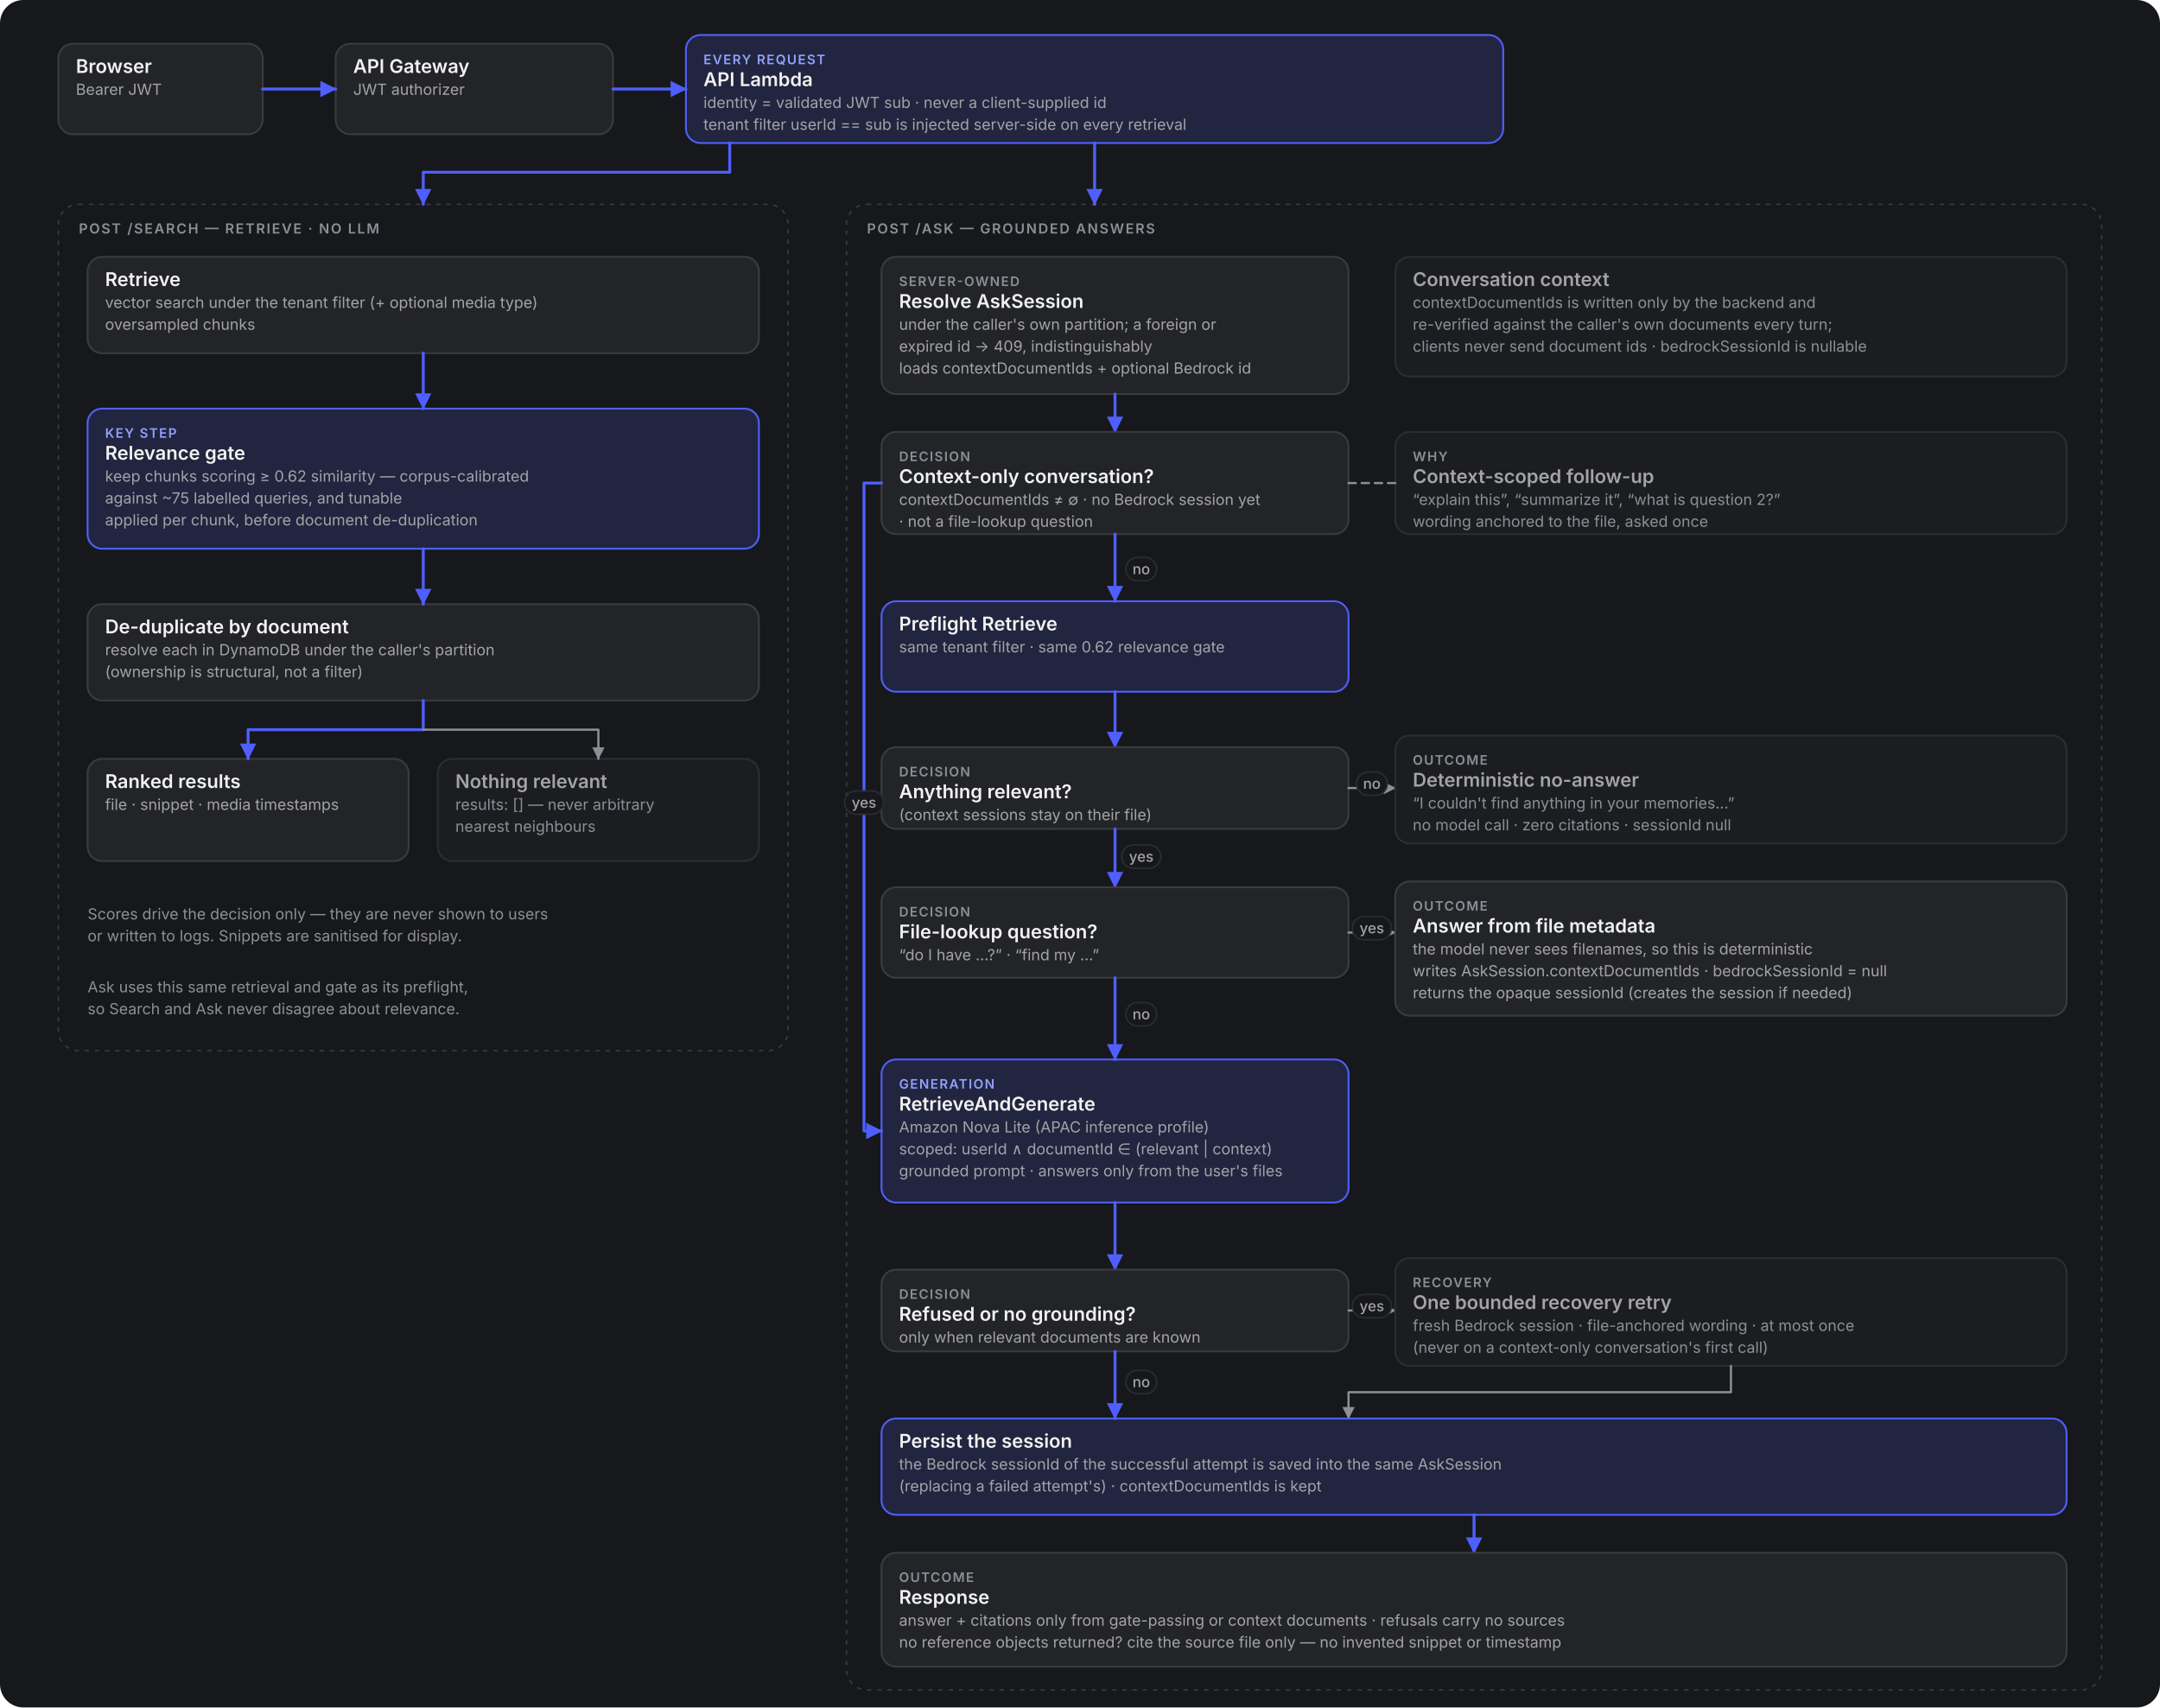
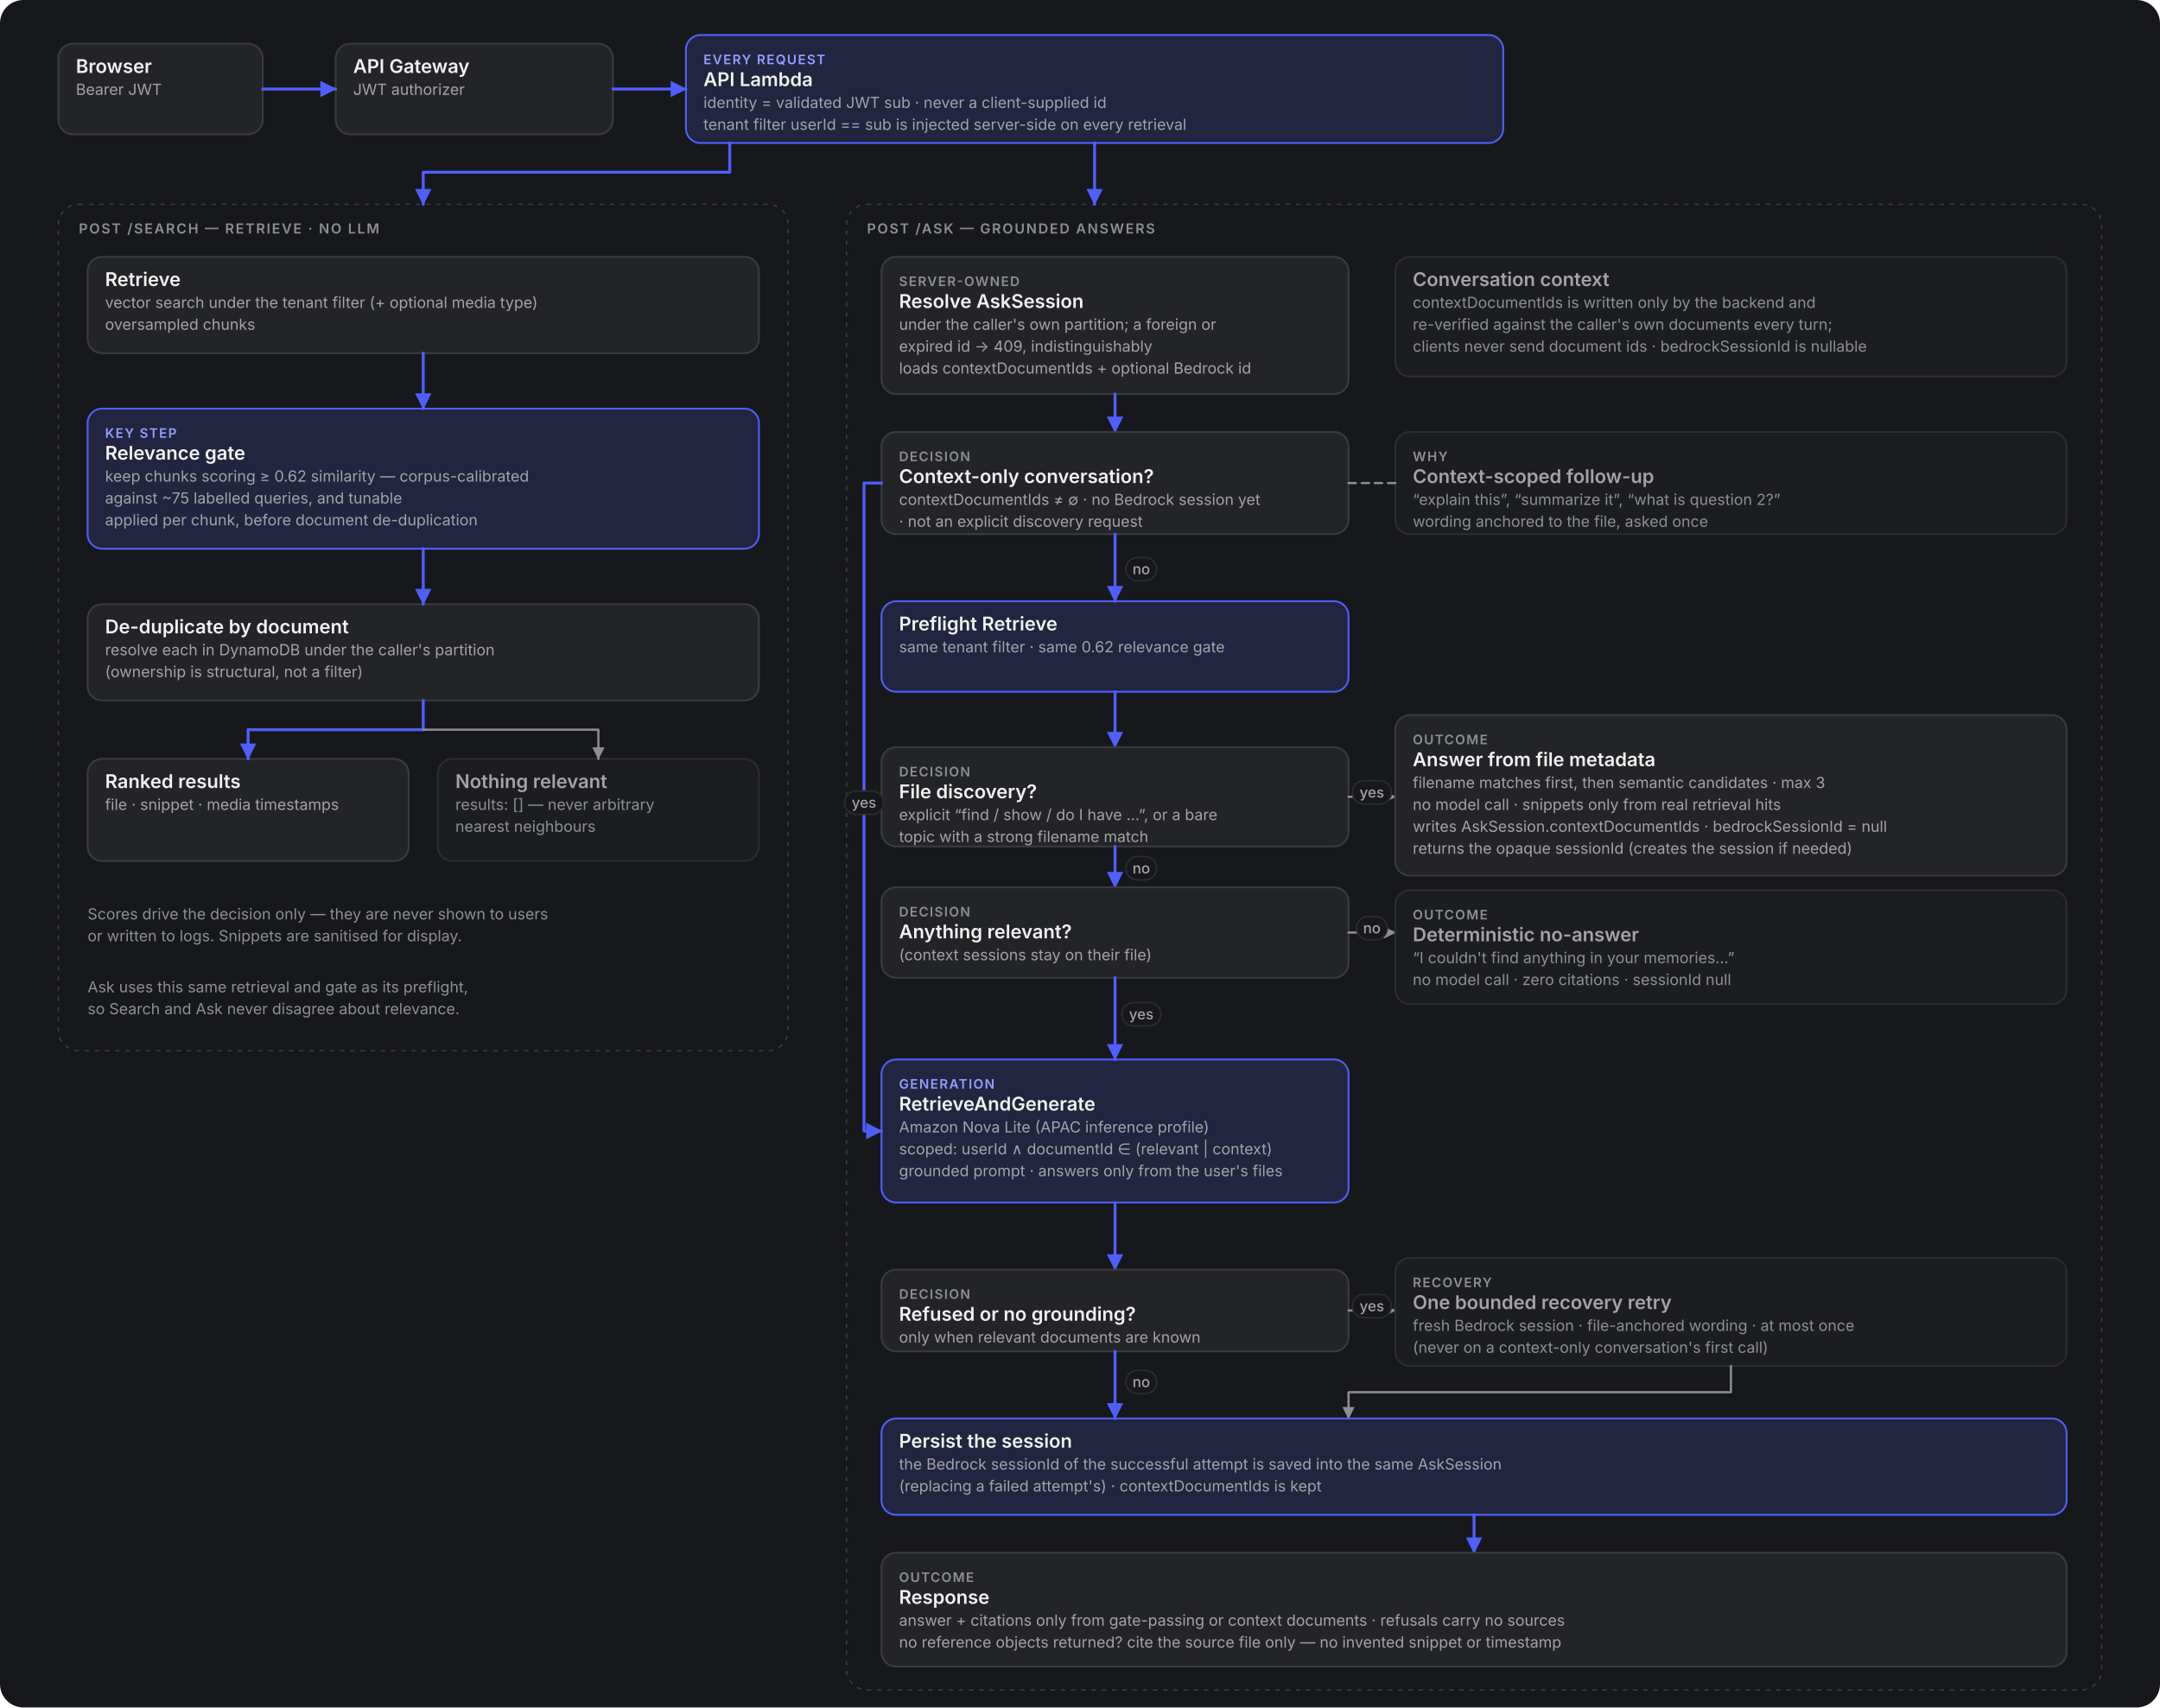
<svg xmlns="http://www.w3.org/2000/svg" viewBox="0 0 1480 1170" width="1480" height="1170" role="img" aria-labelledby="sra-title sra-desc" font-family="Inter, system-ui, -apple-system, 'Segoe UI', sans-serif">
  <defs>
    <marker id="sra-arrow-primary" viewBox="0 0 10 10" refX="8.5" refY="5" markerWidth="7" markerHeight="7" orient="auto-start-reverse">
      <path d="M1,1 L9,5 L1,9 z" style="fill:var(--accent,#4f5fff)" />
    </marker>
    <marker id="sra-arrow-secondary" viewBox="0 0 10 10" refX="8.5" refY="5" markerWidth="7" markerHeight="7" orient="auto-start-reverse">
      <path d="M1,1 L9,5 L1,9 z" style="fill:var(--text-muted,#8e8f96)" />
    </marker>
    <marker id="sra-arrow-dashed" viewBox="0 0 10 10" refX="8.5" refY="5" markerWidth="7" markerHeight="7" orient="auto-start-reverse">
      <path d="M1,1 L9,5 L1,9 z" style="fill:var(--text-muted,#8e8f96)" />
    </marker>
    <marker id="sra-arrow-fail" viewBox="0 0 10 10" refX="8.5" refY="5" markerWidth="7" markerHeight="7" orient="auto-start-reverse">
      <path d="M1,1 L9,5 L1,9 z" style="fill:var(--error,#f87171)" />
    </marker>
  </defs>
  <rect width="1480" height="1170" rx="16" style="fill:var(--background,#17181b)" />
  <rect x="40" y="30" width="140" height="62" rx="10" style="fill:var(--surface-raised,#232428);stroke:var(--border-strong,#3a3b42);stroke-width:1.25" />
  <text x="52" y="50" text-anchor="start" font-size="13" font-weight="600" style="fill:var(--text-primary,#f2f2f0)">Browser</text>
  <text x="52" y="65" text-anchor="start" font-size="10.5" font-weight="400" style="fill:var(--text-secondary,#a3a3a8)">Bearer JWT</text>
  <rect x="230" y="30" width="190" height="62" rx="10" style="fill:var(--surface-raised,#232428);stroke:var(--border-strong,#3a3b42);stroke-width:1.25" />
  <text x="242" y="50" text-anchor="start" font-size="13" font-weight="600" style="fill:var(--text-primary,#f2f2f0)">API Gateway</text>
  <text x="242" y="65" text-anchor="start" font-size="10.5" font-weight="400" style="fill:var(--text-secondary,#a3a3a8)">JWT authorizer</text>
  <rect x="470" y="24" width="560" height="74" rx="10" style="fill:var(--accent-subtle,rgba(91,108,255,.16));stroke:var(--accent,#4f5fff);stroke-width:1.25" />
  <text x="482" y="44" text-anchor="start" font-size="9" font-weight="600" letter-spacing="0.8" style="fill:var(--accent-text,#93a0ff)">EVERY REQUEST</text>
  <text x="482" y="59" text-anchor="start" font-size="13" font-weight="600" style="fill:var(--text-primary,#f2f2f0)">API Lambda</text>
  <text x="482" y="74" text-anchor="start" font-size="10.5" font-weight="400" style="fill:var(--text-secondary,#a3a3a8)">identity = validated JWT sub · never a client-supplied id</text>
  <text x="482" y="89" text-anchor="start" font-size="10.5" font-weight="400" style="fill:var(--text-secondary,#a3a3a8)">tenant filter userId == sub is injected server-side on every retrieval</text>
  <path d="M180,61 L230,61" fill="none" style="stroke:var(--accent,#4f5fff);stroke-width:2.0;stroke-linejoin:round;stroke-linecap:round" marker-end="url(#sra-arrow-primary)" />
  <path d="M420,61 L470,61" fill="none" style="stroke:var(--accent,#4f5fff);stroke-width:2.0;stroke-linejoin:round;stroke-linecap:round" marker-end="url(#sra-arrow-primary)" />
  <rect x="40" y="140" width="500" height="580" rx="14" style="fill:none;stroke:var(--border-strong,#3a3b42);stroke-width:1;stroke-dasharray:3 4" />
  <text x="54" y="160" text-anchor="start" font-size="9.5" font-weight="600" letter-spacing="1" style="fill:var(--text-muted,#8e8f96)">POST /SEARCH — RETRIEVE · NO LLM</text>
  <path d="M500,98 L500,118 L290,118 L290,140" fill="none" style="stroke:var(--accent,#4f5fff);stroke-width:2.0;stroke-linejoin:round;stroke-linecap:round" marker-end="url(#sra-arrow-primary)" />
  <rect x="60" y="176" width="460" height="66" rx="10" style="fill:var(--surface-raised,#232428);stroke:var(--border-strong,#3a3b42);stroke-width:1.25" />
  <text x="72" y="196" text-anchor="start" font-size="13" font-weight="600" style="fill:var(--text-primary,#f2f2f0)">Retrieve</text>
  <text x="72" y="211" text-anchor="start" font-size="10.5" font-weight="400" style="fill:var(--text-secondary,#a3a3a8)">vector search under the tenant filter (+ optional media type)</text>
  <text x="72" y="226" text-anchor="start" font-size="10.5" font-weight="400" style="fill:var(--text-secondary,#a3a3a8)">oversampled chunks</text>
  <rect x="60" y="280" width="460" height="96" rx="10" style="fill:var(--accent-subtle,rgba(91,108,255,.16));stroke:var(--accent,#4f5fff);stroke-width:1.25" />
  <text x="72" y="300" text-anchor="start" font-size="9" font-weight="600" letter-spacing="0.8" style="fill:var(--accent-text,#93a0ff)">KEY STEP</text>
  <text x="72" y="315" text-anchor="start" font-size="13" font-weight="600" style="fill:var(--text-primary,#f2f2f0)">Relevance gate</text>
  <text x="72" y="330" text-anchor="start" font-size="10.5" font-weight="400" style="fill:var(--text-secondary,#a3a3a8)">keep chunks scoring ≥ 0.62 similarity — corpus-calibrated</text>
  <text x="72" y="345" text-anchor="start" font-size="10.5" font-weight="400" style="fill:var(--text-secondary,#a3a3a8)">against ~75 labelled queries, and tunable</text>
  <text x="72" y="360" text-anchor="start" font-size="10.5" font-weight="400" style="fill:var(--text-secondary,#a3a3a8)">applied per chunk, before document de-duplication</text>
  <rect x="60" y="414" width="460" height="66" rx="10" style="fill:var(--surface-raised,#232428);stroke:var(--border-strong,#3a3b42);stroke-width:1.25" />
  <text x="72" y="434" text-anchor="start" font-size="13" font-weight="600" style="fill:var(--text-primary,#f2f2f0)">De-duplicate by document</text>
  <text x="72" y="449" text-anchor="start" font-size="10.5" font-weight="400" style="fill:var(--text-secondary,#a3a3a8)">resolve each in DynamoDB under the caller's partition</text>
  <text x="72" y="464" text-anchor="start" font-size="10.5" font-weight="400" style="fill:var(--text-secondary,#a3a3a8)">(ownership is structural, not a filter)</text>
  <rect x="60" y="520" width="220" height="70" rx="10" style="fill:var(--surface-raised,#232428);stroke:var(--border-strong,#3a3b42);stroke-width:1.25" />
  <text x="72" y="540" text-anchor="start" font-size="13" font-weight="600" style="fill:var(--text-primary,#f2f2f0)">Ranked results</text>
  <text x="72" y="555" text-anchor="start" font-size="10.5" font-weight="400" style="fill:var(--text-secondary,#a3a3a8)">file · snippet · media timestamps</text>
  <rect x="300" y="520" width="220" height="70" rx="10" style="fill:var(--surface,#1c1d21);stroke:var(--border,#2c2d33);stroke-width:1.25" />
  <text x="312" y="540" text-anchor="start" font-size="13" font-weight="600" style="fill:var(--text-secondary,#a3a3a8)">Nothing relevant</text>
  <text x="312" y="555" text-anchor="start" font-size="10.5" font-weight="400" style="fill:var(--text-muted,#8e8f96)">results: [] — never arbitrary</text>
  <text x="312" y="570" text-anchor="start" font-size="10.5" font-weight="400" style="fill:var(--text-muted,#8e8f96)">nearest neighbours</text>
  <path d="M290,242 L290,280" fill="none" style="stroke:var(--accent,#4f5fff);stroke-width:2.0;stroke-linejoin:round;stroke-linecap:round" marker-end="url(#sra-arrow-primary)" />
  <path d="M290,376 L290,414" fill="none" style="stroke:var(--accent,#4f5fff);stroke-width:2.0;stroke-linejoin:round;stroke-linecap:round" marker-end="url(#sra-arrow-primary)" />
  <path d="M290,480 L290,500 L170,500 L170,520" fill="none" style="stroke:var(--accent,#4f5fff);stroke-width:2.0;stroke-linejoin:round;stroke-linecap:round" marker-end="url(#sra-arrow-primary)" />
  <path d="M290,500 L410,500 L410,520" fill="none" style="stroke:var(--text-muted,#8e8f96);stroke-width:1.5;stroke-linejoin:round;stroke-linecap:round" marker-end="url(#sra-arrow-secondary)" />
  <text x="60" y="630" text-anchor="start" font-size="10.5" font-weight="400" style="fill:var(--text-muted,#8e8f96)">Scores drive the decision only — they are never shown to users</text>
  <text x="60" y="645" text-anchor="start" font-size="10.5" font-weight="400" style="fill:var(--text-muted,#8e8f96)">or written to logs. Snippets are sanitised for display.</text>
  <text x="60" y="680" text-anchor="start" font-size="10.5" font-weight="400" style="fill:var(--text-muted,#8e8f96)">Ask uses this same retrieval and gate as its preflight,</text>
  <text x="60" y="695" text-anchor="start" font-size="10.5" font-weight="400" style="fill:var(--text-muted,#8e8f96)">so Search and Ask never disagree about relevance.</text>
  <rect x="580" y="140" width="860" height="1018" rx="14" style="fill:none;stroke:var(--border-strong,#3a3b42);stroke-width:1;stroke-dasharray:3 4" />
  <text x="594" y="160" text-anchor="start" font-size="9.5" font-weight="600" letter-spacing="1" style="fill:var(--text-muted,#8e8f96)">POST /ASK — GROUNDED ANSWERS</text>
  <path d="M750,98 L750,140" fill="none" style="stroke:var(--accent,#4f5fff);stroke-width:2.0;stroke-linejoin:round;stroke-linecap:round" marker-end="url(#sra-arrow-primary)" />
  <rect x="604" y="176" width="320" height="94" rx="10" style="fill:var(--surface-raised,#232428);stroke:var(--border-strong,#3a3b42);stroke-width:1.25" />
  <text x="616" y="196" text-anchor="start" font-size="9" font-weight="600" letter-spacing="0.8" style="fill:var(--text-muted,#8e8f96)">SERVER-OWNED</text>
  <text x="616" y="211" text-anchor="start" font-size="13" font-weight="600" style="fill:var(--text-primary,#f2f2f0)">Resolve AskSession</text>
  <text x="616" y="226" text-anchor="start" font-size="10.5" font-weight="400" style="fill:var(--text-secondary,#a3a3a8)">under the caller's own partition; a foreign or</text>
  <text x="616" y="241" text-anchor="start" font-size="10.5" font-weight="400" style="fill:var(--text-secondary,#a3a3a8)">expired id → 409, indistinguishably</text>
  <text x="616" y="256" text-anchor="start" font-size="10.5" font-weight="400" style="fill:var(--text-secondary,#a3a3a8)">loads contextDocumentIds + optional Bedrock id</text>
  <rect x="956" y="176" width="460" height="82" rx="10" style="fill:var(--surface,#1c1d21);stroke:var(--border,#2c2d33);stroke-width:1.25" />
  <text x="968" y="196" text-anchor="start" font-size="13" font-weight="600" style="fill:var(--text-secondary,#a3a3a8)">Conversation context</text>
  <text x="968" y="211" text-anchor="start" font-size="10.5" font-weight="400" style="fill:var(--text-muted,#8e8f96)">contextDocumentIds is written only by the backend and</text>
  <text x="968" y="226" text-anchor="start" font-size="10.5" font-weight="400" style="fill:var(--text-muted,#8e8f96)">re-verified against the caller's own documents every turn;</text>
  <text x="968" y="241" text-anchor="start" font-size="10.5" font-weight="400" style="fill:var(--text-muted,#8e8f96)">clients never send document ids · bedrockSessionId is nullable</text>
  <path d="M764.0,270 L764.0,296" fill="none" style="stroke:var(--accent,#4f5fff);stroke-width:2.0;stroke-linejoin:round;stroke-linecap:round" marker-end="url(#sra-arrow-primary)" />
  <rect x="604" y="296" width="320" height="70" rx="10" style="fill:var(--surface-raised,#232428);stroke:var(--border-strong,#3a3b42);stroke-width:1.25" />
  <text x="616" y="316" text-anchor="start" font-size="9" font-weight="600" letter-spacing="0.8" style="fill:var(--text-muted,#8e8f96)">DECISION</text>
  <text x="616" y="331" text-anchor="start" font-size="13" font-weight="600" style="fill:var(--text-primary,#f2f2f0)">Context-only conversation?</text>
  <text x="616" y="346" text-anchor="start" font-size="10.5" font-weight="400" style="fill:var(--text-secondary,#a3a3a8)">contextDocumentIds ≠ ∅ · no Bedrock session yet</text>
-   <text x="616" y="361" text-anchor="start" font-size="10.5" font-weight="400" style="fill:var(--text-secondary,#a3a3a8)">· not a file-lookup question</text>
+   <text x="616" y="361" text-anchor="start" font-size="10.5" font-weight="400" style="fill:var(--text-secondary,#a3a3a8)">· not an explicit discovery request</text>
  <path d="M764.0,366 L764.0,412" fill="none" style="stroke:var(--accent,#4f5fff);stroke-width:2.0;stroke-linejoin:round;stroke-linecap:round" marker-end="url(#sra-arrow-primary)" />
  <rect x="771.4" y="382" width="21.2" height="16" rx="8" style="fill:var(--background,#17181b);stroke:var(--border,#2c2d33);stroke-width:1" />
  <text x="782.0" y="393.5" text-anchor="middle" font-size="10" font-weight="500" style="fill:var(--text-secondary,#a3a3a8)">no</text>
  <rect x="604" y="412" width="320" height="62" rx="10" style="fill:var(--accent-subtle,rgba(91,108,255,.16));stroke:var(--accent,#4f5fff);stroke-width:1.25" />
  <text x="616" y="432" text-anchor="start" font-size="13" font-weight="600" style="fill:var(--text-primary,#f2f2f0)">Preflight Retrieve</text>
  <text x="616" y="447" text-anchor="start" font-size="10.5" font-weight="400" style="fill:var(--text-secondary,#a3a3a8)">same tenant filter · same 0.62 relevance gate</text>
  <path d="M764.0,474 L764.0,512" fill="none" style="stroke:var(--accent,#4f5fff);stroke-width:2.0;stroke-linejoin:round;stroke-linecap:round" marker-end="url(#sra-arrow-primary)" />
-   <rect x="604" y="512" width="320" height="56" rx="10" style="fill:var(--surface-raised,#232428);stroke:var(--border-strong,#3a3b42);stroke-width:1.25" />
+   <rect x="604" y="512" width="320" height="68" rx="10" style="fill:var(--surface-raised,#232428);stroke:var(--border-strong,#3a3b42);stroke-width:1.25" />
  <text x="616" y="532" text-anchor="start" font-size="9" font-weight="600" letter-spacing="0.8" style="fill:var(--text-muted,#8e8f96)">DECISION</text>
-   <text x="616" y="547" text-anchor="start" font-size="13" font-weight="600" style="fill:var(--text-primary,#f2f2f0)">Anything relevant?</text>
-   <text x="616" y="562" text-anchor="start" font-size="10.5" font-weight="400" style="fill:var(--text-secondary,#a3a3a8)">(context sessions stay on their file)</text>
-   <path d="M924,540 L956,540" fill="none" style="stroke:var(--text-muted,#8e8f96);stroke-width:1.5;stroke-linejoin:round;stroke-linecap:round" marker-end="url(#sra-arrow-secondary)" />
-   <rect x="929.4" y="529" width="21.2" height="16" rx="8" style="fill:var(--background,#17181b);stroke:var(--border,#2c2d33);stroke-width:1" />
-   <text x="940.0" y="540.5" text-anchor="middle" font-size="10" font-weight="500" style="fill:var(--text-secondary,#a3a3a8)">no</text>
-   <rect x="956" y="504" width="460" height="74" rx="10" style="fill:var(--surface,#1c1d21);stroke:var(--border,#2c2d33);stroke-width:1.25" />
-   <text x="968" y="524" text-anchor="start" font-size="9" font-weight="600" letter-spacing="0.8" style="fill:var(--text-muted,#8e8f96)">OUTCOME</text>
-   <text x="968" y="539" text-anchor="start" font-size="13" font-weight="600" style="fill:var(--text-secondary,#a3a3a8)">Deterministic no-answer</text>
-   <text x="968" y="554" text-anchor="start" font-size="10.5" font-weight="400" style="fill:var(--text-muted,#8e8f96)">“I couldn't find anything in your memories…”</text>
-   <text x="968" y="569" text-anchor="start" font-size="10.5" font-weight="400" style="fill:var(--text-muted,#8e8f96)">no model call · zero citations · sessionId null</text>
-   <path d="M764.0,568 L764.0,608" fill="none" style="stroke:var(--accent,#4f5fff);stroke-width:2.0;stroke-linejoin:round;stroke-linecap:round" marker-end="url(#sra-arrow-primary)" />
-   <rect x="768.6" y="579" width="26.8" height="16" rx="8" style="fill:var(--background,#17181b);stroke:var(--border,#2c2d33);stroke-width:1" />
-   <text x="782.0" y="590.5" text-anchor="middle" font-size="10" font-weight="500" style="fill:var(--text-secondary,#a3a3a8)">yes</text>
+   <text x="616" y="547" text-anchor="start" font-size="13" font-weight="600" style="fill:var(--text-primary,#f2f2f0)">File discovery?</text>
+   <text x="616" y="562" text-anchor="start" font-size="10.5" font-weight="400" style="fill:var(--text-secondary,#a3a3a8)">explicit “find / show / do I have …”, or a bare</text>
+   <text x="616" y="577" text-anchor="start" font-size="10.5" font-weight="400" style="fill:var(--text-secondary,#a3a3a8)">topic with a strong filename match</text>
+   <path d="M924,546 L956,546" fill="none" style="stroke:var(--text-muted,#8e8f96);stroke-width:1.5;stroke-linejoin:round;stroke-linecap:round" marker-end="url(#sra-arrow-secondary)" />
+   <rect x="926.6" y="535" width="26.8" height="16" rx="8" style="fill:var(--background,#17181b);stroke:var(--border,#2c2d33);stroke-width:1" />
+   <text x="940.0" y="546.5" text-anchor="middle" font-size="10" font-weight="500" style="fill:var(--text-secondary,#a3a3a8)">yes</text>
+   <rect x="956" y="490" width="460" height="110" rx="10" style="fill:var(--surface-raised,#232428);stroke:var(--border-strong,#3a3b42);stroke-width:1.25" />
+   <text x="968" y="510" text-anchor="start" font-size="9" font-weight="600" letter-spacing="0.8" style="fill:var(--text-muted,#8e8f96)">OUTCOME</text>
+   <text x="968" y="525" text-anchor="start" font-size="13" font-weight="600" style="fill:var(--text-primary,#f2f2f0)">Answer from file metadata</text>
+   <text x="968" y="540" text-anchor="start" font-size="10.5" font-weight="400" style="fill:var(--text-secondary,#a3a3a8)">filename matches first, then semantic candidates · max 3</text>
+   <text x="968" y="555" text-anchor="start" font-size="10.5" font-weight="400" style="fill:var(--text-secondary,#a3a3a8)">no model call · snippets only from real retrieval hits</text>
+   <text x="968" y="570" text-anchor="start" font-size="10.5" font-weight="400" style="fill:var(--text-secondary,#a3a3a8)">writes AskSession.contextDocumentIds · bedrockSessionId = null</text>
+   <text x="968" y="585" text-anchor="start" font-size="10.5" font-weight="400" style="fill:var(--text-secondary,#a3a3a8)">returns the opaque sessionId (creates the session if needed)</text>
+   <path d="M764.0,580 L764.0,608" fill="none" style="stroke:var(--accent,#4f5fff);stroke-width:2.0;stroke-linejoin:round;stroke-linecap:round" marker-end="url(#sra-arrow-primary)" />
+   <rect x="771.4" y="587" width="21.2" height="16" rx="8" style="fill:var(--background,#17181b);stroke:var(--border,#2c2d33);stroke-width:1" />
+   <text x="782.0" y="598.5" text-anchor="middle" font-size="10" font-weight="500" style="fill:var(--text-secondary,#a3a3a8)">no</text>
  <rect x="604" y="608" width="320" height="62" rx="10" style="fill:var(--surface-raised,#232428);stroke:var(--border-strong,#3a3b42);stroke-width:1.25" />
  <text x="616" y="628" text-anchor="start" font-size="9" font-weight="600" letter-spacing="0.8" style="fill:var(--text-muted,#8e8f96)">DECISION</text>
-   <text x="616" y="643" text-anchor="start" font-size="13" font-weight="600" style="fill:var(--text-primary,#f2f2f0)">File-lookup question?</text>
-   <text x="616" y="658" text-anchor="start" font-size="10.5" font-weight="400" style="fill:var(--text-secondary,#a3a3a8)">“do I have …?” · “find my …”</text>
+   <text x="616" y="643" text-anchor="start" font-size="13" font-weight="600" style="fill:var(--text-primary,#f2f2f0)">Anything relevant?</text>
+   <text x="616" y="658" text-anchor="start" font-size="10.5" font-weight="400" style="fill:var(--text-secondary,#a3a3a8)">(context sessions stay on their file)</text>
  <path d="M924,639 L956,639" fill="none" style="stroke:var(--text-muted,#8e8f96);stroke-width:1.5;stroke-linejoin:round;stroke-linecap:round" marker-end="url(#sra-arrow-secondary)" />
-   <rect x="926.6" y="628" width="26.8" height="16" rx="8" style="fill:var(--background,#17181b);stroke:var(--border,#2c2d33);stroke-width:1" />
-   <text x="940.0" y="639.5" text-anchor="middle" font-size="10" font-weight="500" style="fill:var(--text-secondary,#a3a3a8)">yes</text>
-   <rect x="956" y="604" width="460" height="92" rx="10" style="fill:var(--surface-raised,#232428);stroke:var(--border-strong,#3a3b42);stroke-width:1.25" />
-   <text x="968" y="624" text-anchor="start" font-size="9" font-weight="600" letter-spacing="0.8" style="fill:var(--text-muted,#8e8f96)">OUTCOME</text>
-   <text x="968" y="639" text-anchor="start" font-size="13" font-weight="600" style="fill:var(--text-primary,#f2f2f0)">Answer from file metadata</text>
-   <text x="968" y="654" text-anchor="start" font-size="10.5" font-weight="400" style="fill:var(--text-secondary,#a3a3a8)">the model never sees filenames, so this is deterministic</text>
-   <text x="968" y="669" text-anchor="start" font-size="10.5" font-weight="400" style="fill:var(--text-secondary,#a3a3a8)">writes AskSession.contextDocumentIds · bedrockSessionId = null</text>
-   <text x="968" y="684" text-anchor="start" font-size="10.5" font-weight="400" style="fill:var(--text-secondary,#a3a3a8)">returns the opaque sessionId (creates the session if needed)</text>
+   <rect x="929.4" y="628" width="21.2" height="16" rx="8" style="fill:var(--background,#17181b);stroke:var(--border,#2c2d33);stroke-width:1" />
+   <text x="940.0" y="639.5" text-anchor="middle" font-size="10" font-weight="500" style="fill:var(--text-secondary,#a3a3a8)">no</text>
+   <rect x="956" y="610" width="460" height="78" rx="10" style="fill:var(--surface,#1c1d21);stroke:var(--border,#2c2d33);stroke-width:1.25" />
+   <text x="968" y="630" text-anchor="start" font-size="9" font-weight="600" letter-spacing="0.8" style="fill:var(--text-muted,#8e8f96)">OUTCOME</text>
+   <text x="968" y="645" text-anchor="start" font-size="13" font-weight="600" style="fill:var(--text-secondary,#a3a3a8)">Deterministic no-answer</text>
+   <text x="968" y="660" text-anchor="start" font-size="10.5" font-weight="400" style="fill:var(--text-muted,#8e8f96)">“I couldn't find anything in your memories…”</text>
+   <text x="968" y="675" text-anchor="start" font-size="10.5" font-weight="400" style="fill:var(--text-muted,#8e8f96)">no model call · zero citations · sessionId null</text>
  <path d="M764.0,670 L764.0,726" fill="none" style="stroke:var(--accent,#4f5fff);stroke-width:2.0;stroke-linejoin:round;stroke-linecap:round" marker-end="url(#sra-arrow-primary)" />
-   <rect x="771.4" y="687" width="21.2" height="16" rx="8" style="fill:var(--background,#17181b);stroke:var(--border,#2c2d33);stroke-width:1" />
-   <text x="782.0" y="698.5" text-anchor="middle" font-size="10" font-weight="500" style="fill:var(--text-secondary,#a3a3a8)">no</text>
+   <rect x="768.6" y="687" width="26.8" height="16" rx="8" style="fill:var(--background,#17181b);stroke:var(--border,#2c2d33);stroke-width:1" />
+   <text x="782.0" y="698.5" text-anchor="middle" font-size="10" font-weight="500" style="fill:var(--text-secondary,#a3a3a8)">yes</text>
  <rect x="604" y="726" width="320" height="98" rx="10" style="fill:var(--accent-subtle,rgba(91,108,255,.16));stroke:var(--accent,#4f5fff);stroke-width:1.25" />
  <text x="616" y="746" text-anchor="start" font-size="9" font-weight="600" letter-spacing="0.8" style="fill:var(--accent-text,#93a0ff)">GENERATION</text>
  <text x="616" y="761" text-anchor="start" font-size="13" font-weight="600" style="fill:var(--text-primary,#f2f2f0)">RetrieveAndGenerate</text>
  <text x="616" y="776" text-anchor="start" font-size="10.5" font-weight="400" style="fill:var(--text-secondary,#a3a3a8)">Amazon Nova Lite (APAC inference profile)</text>
  <text x="616" y="791" text-anchor="start" font-size="10.5" font-weight="400" style="fill:var(--text-secondary,#a3a3a8)">scoped: userId ∧ documentId ∈ (relevant | context)</text>
  <text x="616" y="806" text-anchor="start" font-size="10.5" font-weight="400" style="fill:var(--text-secondary,#a3a3a8)">grounded prompt · answers only from the user's files</text>
  <path d="M604,331 L592,331 L592,775 L604,775" fill="none" style="stroke:var(--accent,#4f5fff);stroke-width:2.0;stroke-linejoin:round;stroke-linecap:round" marker-end="url(#sra-arrow-primary)" />
  <rect x="578.6" y="542" width="26.8" height="16" rx="8" style="fill:var(--background,#17181b);stroke:var(--border,#2c2d33);stroke-width:1" />
  <text x="592.0" y="553.5" text-anchor="middle" font-size="10" font-weight="500" style="fill:var(--text-secondary,#a3a3a8)">yes</text>
  <rect x="956" y="296" width="460" height="70" rx="10" style="fill:var(--surface,#1c1d21);stroke:var(--border,#2c2d33);stroke-width:1.25" />
  <text x="968" y="316" text-anchor="start" font-size="9" font-weight="600" letter-spacing="0.8" style="fill:var(--text-muted,#8e8f96)">WHY</text>
  <text x="968" y="331" text-anchor="start" font-size="13" font-weight="600" style="fill:var(--text-secondary,#a3a3a8)">Context-scoped follow-up</text>
  <text x="968" y="346" text-anchor="start" font-size="10.5" font-weight="400" style="fill:var(--text-muted,#8e8f96)">“explain this”, “summarize it”, “what is question 2?”</text>
  <text x="968" y="361" text-anchor="start" font-size="10.5" font-weight="400" style="fill:var(--text-muted,#8e8f96)">wording anchored to the file, asked once</text>
  <path d="M924,331 L956,331" fill="none" style="stroke:var(--text-muted,#8e8f96);stroke-width:1.5;stroke-dasharray:5 4;stroke-linejoin:round;stroke-linecap:round" />
  <path d="M764.0,824 L764.0,870" fill="none" style="stroke:var(--accent,#4f5fff);stroke-width:2.0;stroke-linejoin:round;stroke-linecap:round" marker-end="url(#sra-arrow-primary)" />
  <rect x="604" y="870" width="320" height="56" rx="10" style="fill:var(--surface-raised,#232428);stroke:var(--border-strong,#3a3b42);stroke-width:1.25" />
  <text x="616" y="890" text-anchor="start" font-size="9" font-weight="600" letter-spacing="0.8" style="fill:var(--text-muted,#8e8f96)">DECISION</text>
  <text x="616" y="905" text-anchor="start" font-size="13" font-weight="600" style="fill:var(--text-primary,#f2f2f0)">Refused or no grounding?</text>
  <text x="616" y="920" text-anchor="start" font-size="10.5" font-weight="400" style="fill:var(--text-secondary,#a3a3a8)">only when relevant documents are known</text>
  <path d="M924,898 L956,898" fill="none" style="stroke:var(--text-muted,#8e8f96);stroke-width:1.5;stroke-linejoin:round;stroke-linecap:round" marker-end="url(#sra-arrow-secondary)" />
  <rect x="926.6" y="887" width="26.8" height="16" rx="8" style="fill:var(--background,#17181b);stroke:var(--border,#2c2d33);stroke-width:1" />
  <text x="940.0" y="898.5" text-anchor="middle" font-size="10" font-weight="500" style="fill:var(--text-secondary,#a3a3a8)">yes</text>
  <rect x="956" y="862" width="460" height="74" rx="10" style="fill:var(--surface,#1c1d21);stroke:var(--border,#2c2d33);stroke-width:1.25" />
  <text x="968" y="882" text-anchor="start" font-size="9" font-weight="600" letter-spacing="0.8" style="fill:var(--text-muted,#8e8f96)">RECOVERY</text>
  <text x="968" y="897" text-anchor="start" font-size="13" font-weight="600" style="fill:var(--text-secondary,#a3a3a8)">One bounded recovery retry</text>
  <text x="968" y="912" text-anchor="start" font-size="10.5" font-weight="400" style="fill:var(--text-muted,#8e8f96)">fresh Bedrock session · file-anchored wording · at most once</text>
  <text x="968" y="927" text-anchor="start" font-size="10.5" font-weight="400" style="fill:var(--text-muted,#8e8f96)">(never on a context-only conversation's first call)</text>
  <path d="M764.0,926 L764.0,972" fill="none" style="stroke:var(--accent,#4f5fff);stroke-width:2.0;stroke-linejoin:round;stroke-linecap:round" marker-end="url(#sra-arrow-primary)" />
  <rect x="771.4" y="939" width="21.2" height="16" rx="8" style="fill:var(--background,#17181b);stroke:var(--border,#2c2d33);stroke-width:1" />
  <text x="782.0" y="950.5" text-anchor="middle" font-size="10" font-weight="500" style="fill:var(--text-secondary,#a3a3a8)">no</text>
  <path d="M1186.0,936 L1186.0,954 L924.0,954 L924.0,972" fill="none" style="stroke:var(--text-muted,#8e8f96);stroke-width:1.5;stroke-linejoin:round;stroke-linecap:round" marker-end="url(#sra-arrow-secondary)" />
  <rect x="604" y="972" width="812" height="66" rx="10" style="fill:var(--accent-subtle,rgba(91,108,255,.16));stroke:var(--accent,#4f5fff);stroke-width:1.25" />
  <text x="616" y="992" text-anchor="start" font-size="13" font-weight="600" style="fill:var(--text-primary,#f2f2f0)">Persist the session</text>
  <text x="616" y="1007" text-anchor="start" font-size="10.5" font-weight="400" style="fill:var(--text-secondary,#a3a3a8)">the Bedrock sessionId of the successful attempt is saved into the same AskSession</text>
  <text x="616" y="1022" text-anchor="start" font-size="10.5" font-weight="400" style="fill:var(--text-secondary,#a3a3a8)">(replacing a failed attempt's) · contextDocumentIds is kept</text>
  <path d="M1010,1038 L1010,1064" fill="none" style="stroke:var(--accent,#4f5fff);stroke-width:2.0;stroke-linejoin:round;stroke-linecap:round" marker-end="url(#sra-arrow-primary)" />
  <rect x="604" y="1064" width="812" height="78" rx="10" style="fill:var(--surface-raised,#232428);stroke:var(--border-strong,#3a3b42);stroke-width:1.25" />
  <text x="616" y="1084" text-anchor="start" font-size="9" font-weight="600" letter-spacing="0.8" style="fill:var(--text-muted,#8e8f96)">OUTCOME</text>
  <text x="616" y="1099" text-anchor="start" font-size="13" font-weight="600" style="fill:var(--text-primary,#f2f2f0)">Response</text>
  <text x="616" y="1114" text-anchor="start" font-size="10.5" font-weight="400" style="fill:var(--text-secondary,#a3a3a8)">answer + citations only from gate-passing or context documents · refusals carry no sources</text>
  <text x="616" y="1129" text-anchor="start" font-size="10.5" font-weight="400" style="fill:var(--text-secondary,#a3a3a8)">no reference objects returned? cite the source file only — no invented snippet or timestamp</text>
</svg>
